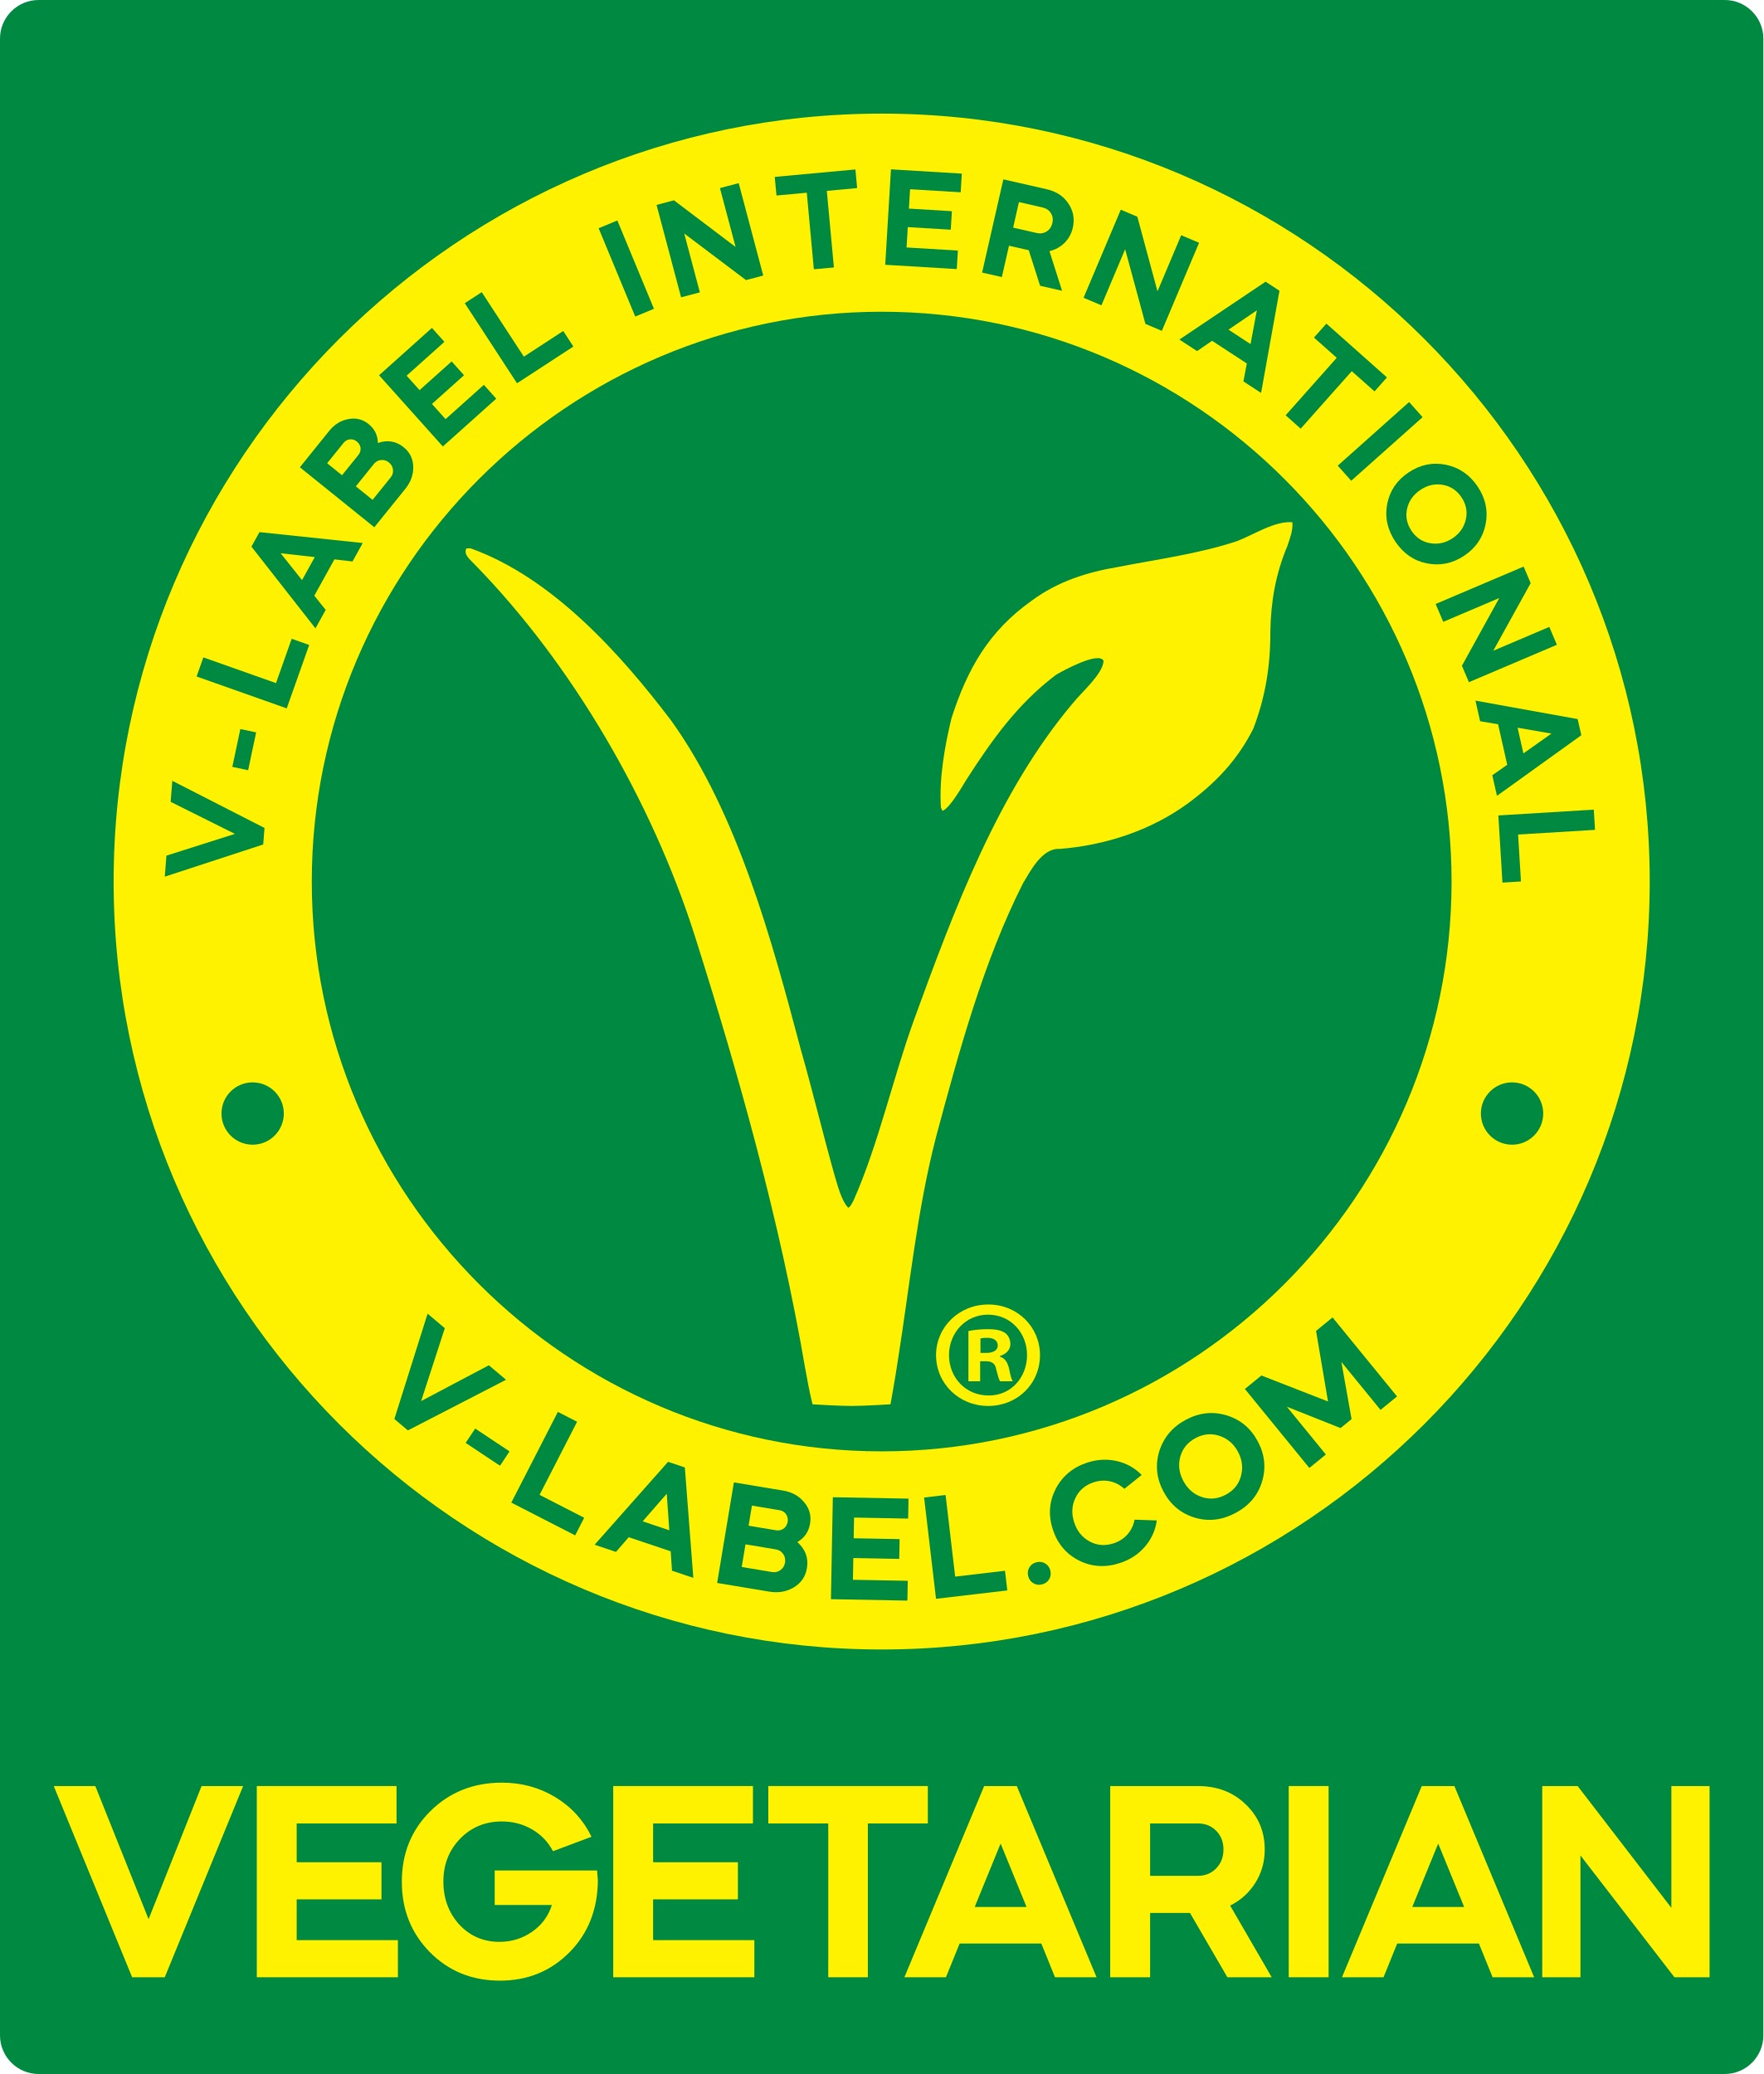
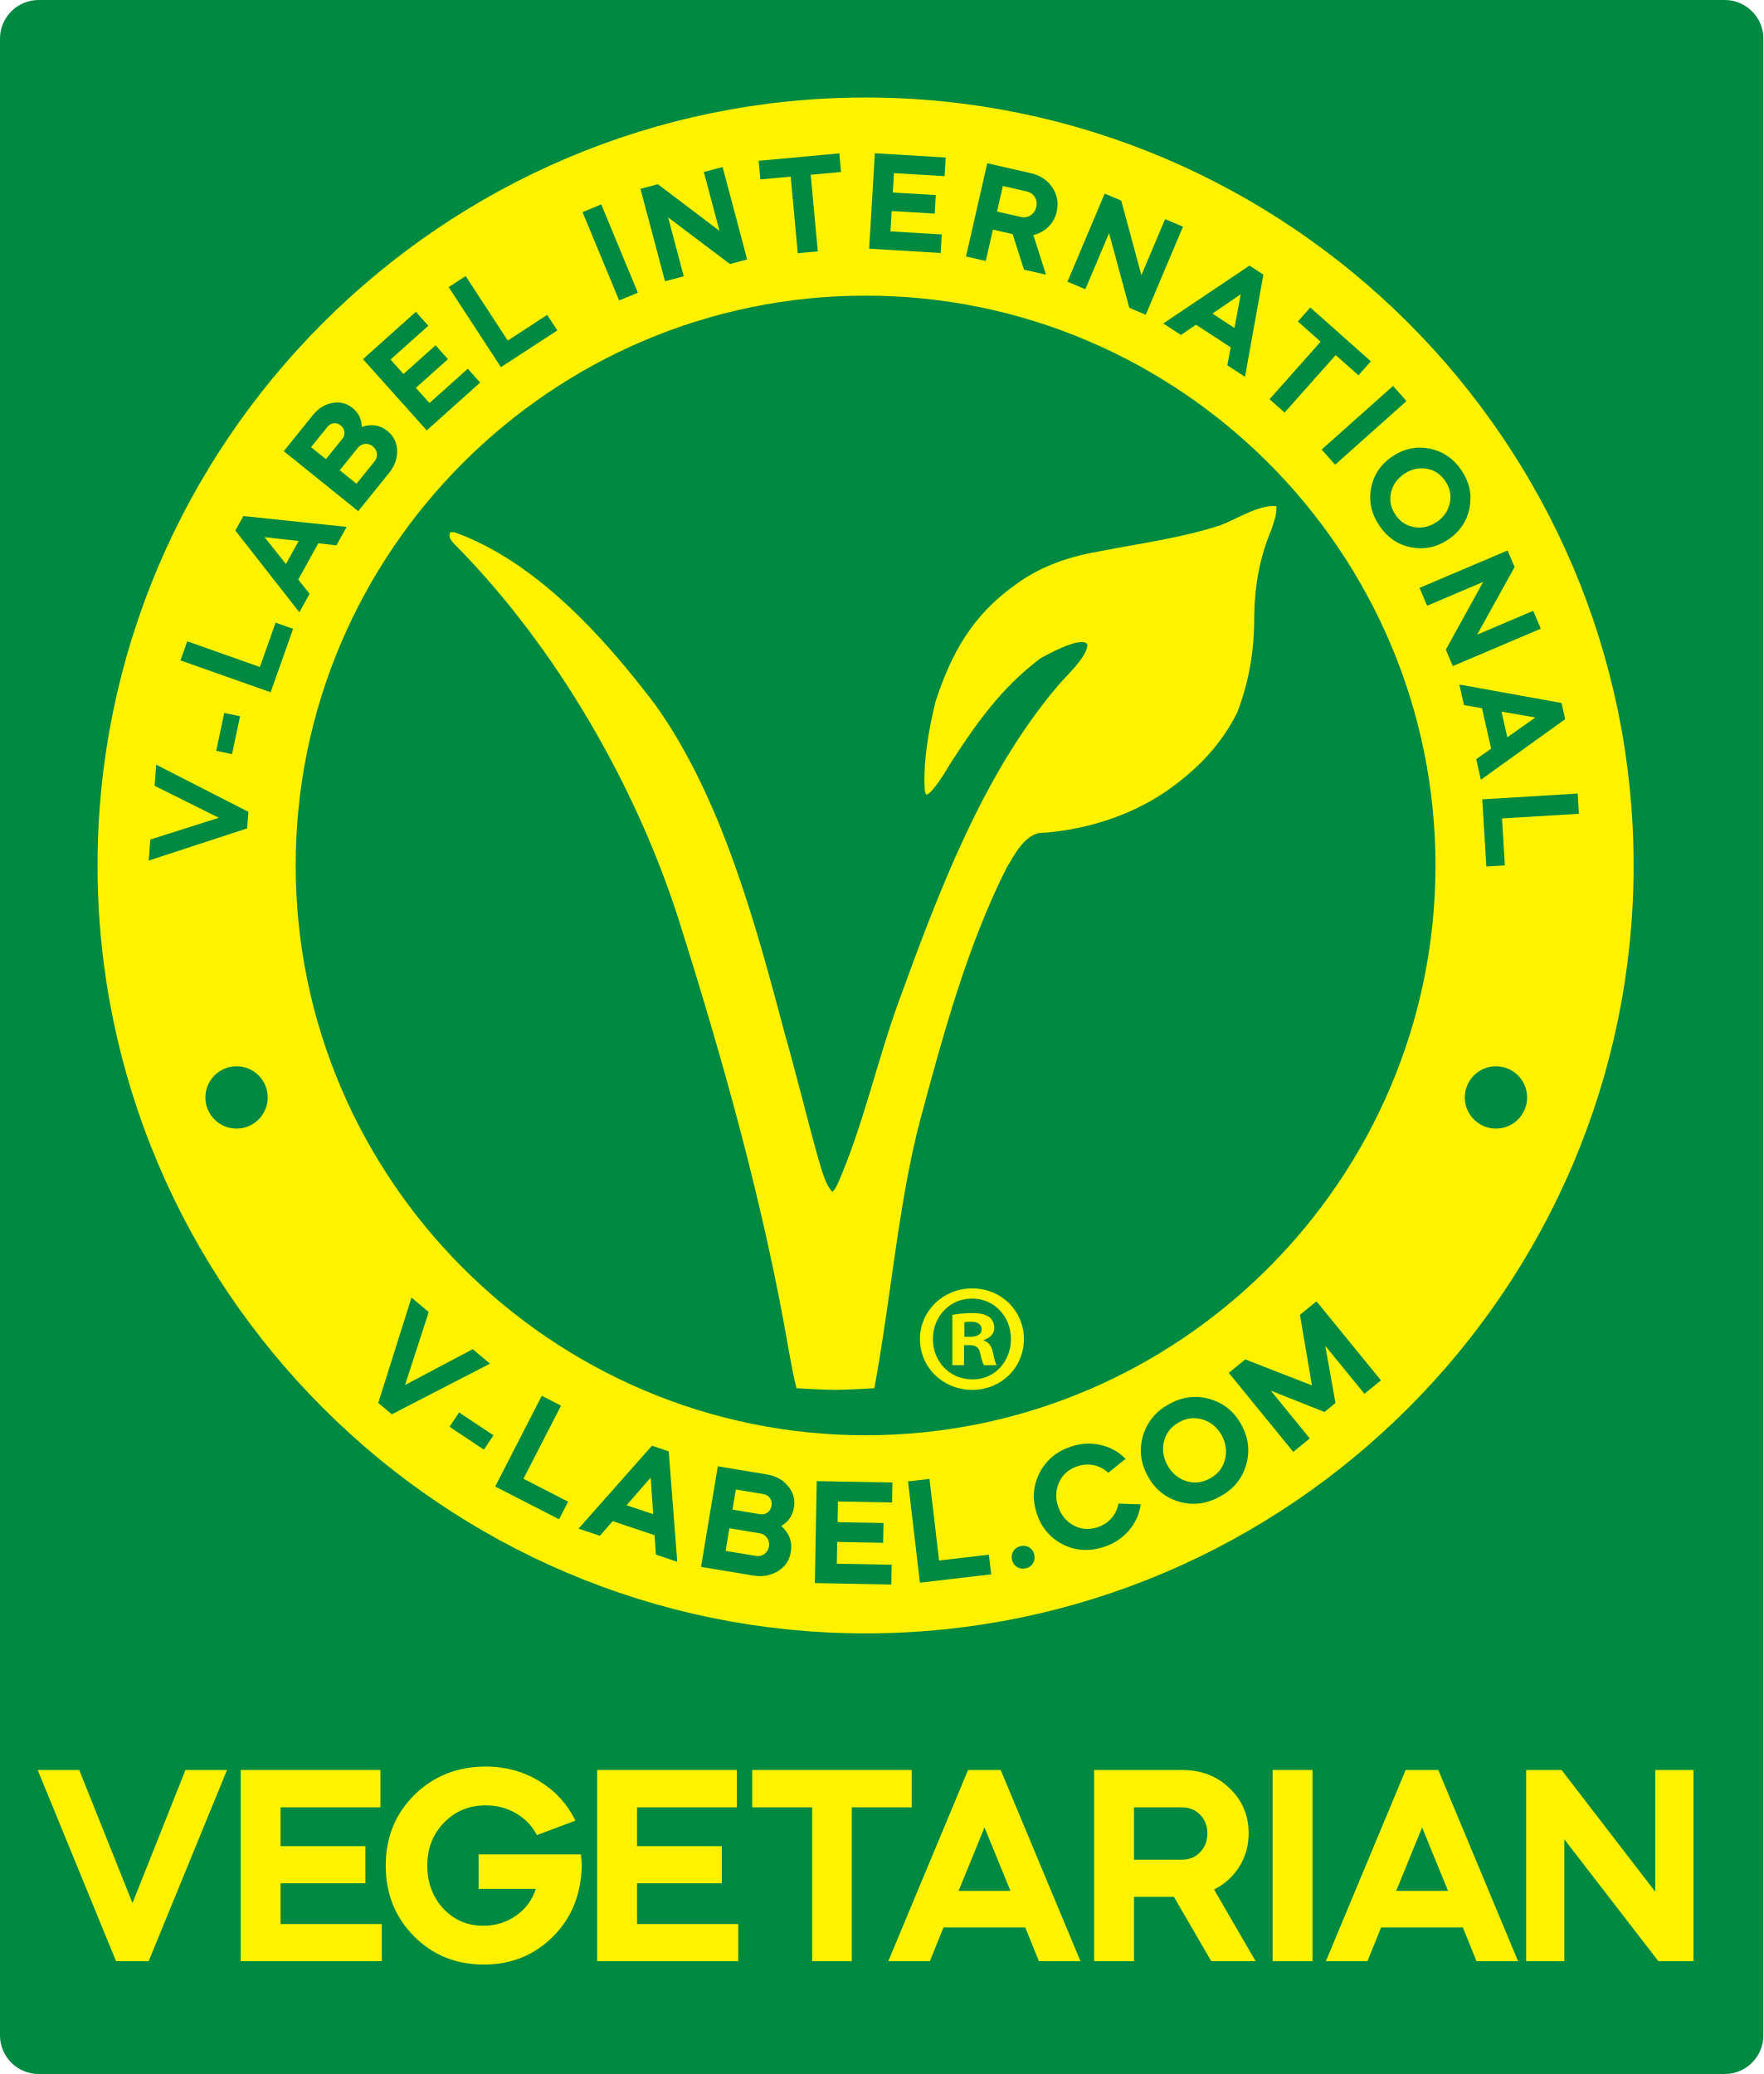
<svg xmlns="http://www.w3.org/2000/svg" version="1.1" id="svg2" width="248.975" height="292.88" viewBox="0 0 248.975 292.88">
  <defs id="defs6" />
-   <g id="g8" transform="matrix(1.333333,0,0,-1.333333,-64.49013,338.456)">
+   <g id="g8" transform="matrix(1.333333,0,0,-1.333333,-66.76279,336.1833)">
    <g id="g10" transform="scale(0.1)">
-       <path d="m 524.625,2538.42 c -22.609,0 -40.949,-18.33 -40.949,-40.95 V 382.77 c 0,-22.61 18.34,-40.95 40.949,-40.95 H 2310.05 c 22.6,0 40.94,18.34 40.94,40.95 v 2114.7 c 0,22.62 -18.34,40.95 -40.94,40.95 H 524.625" style="fill:#008940;fill-opacity:1;fill-rule:nonzero;stroke:none" id="path12" />
+       <path d="m 541.67,2521.375 c -22.609,0 -40.949,-18.33 -40.949,-40.95 V 365.725 c 0,-22.61 18.34,-40.95 40.949,-40.95 H 2327.095 c 22.6,0 40.94,18.34 40.94,40.95 V 2480.425 c 0,22.62 -18.34,40.95 -40.94,40.95 H 541.67" style="fill:#008940;fill-opacity:1;fill-rule:nonzero;stroke:none" id="path12" />
      <path d="m 1417.33,781.43 c 453.54,0 823.32,370 823.32,823.33 0,453.54 -369.78,823.33 -823.32,823.33 -453.326,0 -823.318,-369.79 -823.318,-823.33 0,-453.33 369.992,-823.33 823.318,-823.33" style="fill:#fff200;fill-opacity:1;fill-rule:nonzero;stroke:none" id="path14" />
      <path d="m 1417.33,781.43 c 453.54,0 823.32,370 823.32,823.33 0,453.54 -369.78,823.33 -823.32,823.33 -453.326,0 -823.318,-369.79 -823.318,-823.33 0,-453.33 369.992,-823.33 823.318,-823.33" style="fill:none;stroke:#008940;stroke-width:20;stroke-linecap:butt;stroke-linejoin:miter;stroke-miterlimit:10;stroke-dasharray:none;stroke-opacity:1" id="path16" />
      <path d="m 1417.33,1001.27 c 332.44,0 603.49,271.21 603.49,603.49 0,332.44 -271.05,603.5 -603.49,603.5 -332.28,0 -603.486,-271.06 -603.486,-603.5 0,-332.28 271.206,-603.49 603.486,-603.49" style="fill:#008940;fill-opacity:1;fill-rule:nonzero;stroke:none" id="path18" />
      <path d="m 1426.67,1051.1 c 0,0 5.52,30.79 7.49,44.53 12.76,79.84 20.62,161.13 40.93,239.33 24.09,89.53 49.85,184.85 91.96,268.08 7.74,12.73 20.14,37.28 38.51,36.27 48.14,3.72 96.74,19.39 136.26,48.37 29.47,21.75 52.72,46.27 69.17,79.27 12.68,33.4 18.08,66.22 17.9,102.04 0.54,32.3 5.56,61.36 18.08,91.21 2.73,8.23 5.92,16.24 5.32,25.08 -18.39,1.89 -42.01,-13.78 -58.92,-20.05 -40.02,-13.3 -83.92,-19.15 -125.12,-27.16 -33.53,-5.68 -64.09,-15.28 -91.84,-35.67 -45.42,-32.19 -68.17,-71.95 -85.16,-124.66 -7.22,-29.76 -13.26,-64.14 -11.17,-94.62 l 1.6,-3.52 c 7.7,2.58 21,26.02 25.3,32.96 27.13,42.05 53.88,80.11 94.92,111.12 6.78,4.1 45.56,25.34 50.38,14.81 -0.64,-13.72 -22.86,-32.91 -31.74,-43.9 -79.96,-94.27 -126.85,-220.7 -168.62,-335.32 -23,-63.43 -37.3,-130.68 -64.32,-192.18 -1.29,-2.24 -3.2,-6.7 -5.61,-7.85 -7.43,7.4 -11.71,25.24 -14.76,35.14 -12.27,43.56 -23,88.71 -35.49,132.27 -30.54,115.14 -66.72,249.83 -136.98,348.12 -53.89,71.16 -126.28,151.94 -212.846,182.94 -1.098,-0.02 -3.312,-0.06 -4.418,-0.08 -3.195,-6.92 4.41,-12.08 8.692,-16.87 104.022,-106.34 187.722,-251.48 232.852,-392.23 46.81,-147.58 90.92,-305.14 117.03,-457.92 2.2,-12.36 4.97,-27.4 8.05,-39.51 0,0 28.04,-1.75 41.13,-1.75 13.08,0 41.42,1.75 41.42,1.75" style="fill:#fff200;fill-opacity:1;fill-rule:nonzero;stroke:none" id="path20" />
      <path d="m 1530.43,1156.8 c 30.7,0 54.54,-23.84 54.54,-53.56 0,-30.38 -23.84,-53.89 -54.86,-53.89 -30.7,0 -55.2,23.51 -55.2,53.89 0,29.72 24.5,53.56 55.2,53.56 z m -0.65,-10.78 c -23.52,0 -41.15,-19.26 -41.15,-42.78 0,-23.84 17.63,-42.78 41.8,-42.78 23.52,-0.33 40.83,18.94 40.83,42.78 0,23.52 -17.31,42.78 -41.15,42.78 z m -8.17,-70.54 h -12.41 v 53.23 c 4.9,0.98 11.76,1.96 20.58,1.96 10.12,0 14.69,-1.63 18.61,-4.24 2.94,-2.29 5.23,-6.54 5.23,-11.43 0,-6.21 -4.57,-10.78 -11.11,-12.74 v -0.65 c 5.23,-1.64 8.17,-5.88 9.81,-13.07 1.63,-8.17 2.61,-11.43 3.91,-13.06 h -13.39 c -1.63,1.96 -2.61,6.53 -4.24,12.74 -0.98,5.87 -4.25,8.48 -11.11,8.48 h -5.88 z m 0.33,30.04 h 5.88 c 6.86,0 12.41,2.29 12.41,7.84 0,4.9 -3.59,8.17 -11.43,8.17 -3.27,0 -5.55,-0.33 -6.86,-0.65 v -15.36" style="fill:#fff200;fill-opacity:1;fill-rule:nonzero;stroke:none" id="path22" />
      <path d="m 751.215,1326.06 c 18.223,0 33,14.78 33,33 0,18.22 -14.777,33 -33,33 -18.223,0 -33,-14.78 -33,-33 0,-18.22 14.777,-33 33,-33" style="fill:#008940;fill-opacity:1;fill-rule:nonzero;stroke:none" id="path24" />
      <path d="m 2084.86,1326.06 c 18.23,0 33,14.78 33,33 0,18.22 -14.77,33 -33,33 -18.22,0 -33,-14.78 -33,-33 0,-18.22 14.78,-33 33,-33" style="fill:#008940;fill-opacity:1;fill-rule:nonzero;stroke:none" id="path26" />
      <path d="m 763.781,1661.52 -1.371,-17.49 -104.238,-34.1 1.75,22.28 72.523,23.04 -68.05,33.93 1.746,22.28 97.64,-49.94" style="fill:#008940;fill-opacity:1;fill-rule:nonzero;stroke:none" id="path28" />
      <path d="m 746.43,1722.68 -16.731,3.54 8.492,40.07 16.731,-3.55 -8.492,-40.06" style="fill:#008940;fill-opacity:1;fill-rule:nonzero;stroke:none" id="path30" />
      <path d="m 691.867,1821.94 7.16,20.22 76.922,-27.22 16.617,46.94 18.52,-6.56 -23.77,-67.16 -95.449,33.78" style="fill:#008940;fill-opacity:1;fill-rule:nonzero;stroke:none" id="path32" />
      <path d="m 817.016,1948.4 -36.153,4.07 22.641,-28.48 z m 11.55,-55.94 -10.824,-19.56 -67.804,86.58 8.5,15.35 109.359,-11.51 -10.824,-19.55 -19.176,2.21 -21.285,-38.45 12.054,-15.07" style="fill:#008940;fill-opacity:1;fill-rule:nonzero;stroke:none" id="path34" />
      <path d="m 879.68,2047.14 -19.203,-23.83 17.75,-14.3 19.203,23.82 c 1.945,2.41 2.734,5.15 2.375,8.21 -0.364,3.05 -1.793,5.58 -4.285,7.59 -2.489,2 -5.266,2.86 -8.329,2.57 -3.062,-0.3 -5.566,-1.65 -7.511,-4.06 z m -32.25,22.14 -17.321,-21.49 15.77,-12.71 17.316,21.49 c 1.633,2.02 2.41,4.25 2.321,6.7 -0.082,2.45 -1.039,4.6 -2.879,6.46 -0.094,0.21 -0.449,0.56 -1.074,1.07 -2.258,1.82 -4.723,2.58 -7.395,2.29 -2.672,-0.28 -4.918,-1.56 -6.738,-3.81 z m 65.394,-48.67 -32.758,-40.63 -78.832,63.54 30.969,38.42 c 5.711,7.08 12.578,11.3 20.617,12.66 7.875,1.49 14.926,-0.28 21.157,-5.3 6.461,-5.2 9.742,-11.89 9.836,-20.06 10.144,3.5 19.234,2.03 27.25,-4.44 6.542,-5.26 9.945,-12.12 10.21,-20.55 0.27,-8.44 -2.55,-16.32 -8.449,-23.64" style="fill:#008940;fill-opacity:1;fill-rule:nonzero;stroke:none" id="path36" />
      <path d="m 885.086,2140.98 55.984,50.13 13.211,-14.75 -40.008,-35.82 13.707,-15.31 33.977,30.41 13.106,-14.64 -33.969,-30.41 14.406,-16.09 40.563,36.32 13.107,-14.64 -56.545,-50.63 -67.539,75.43" style="fill:#008940;fill-opacity:1;fill-rule:nonzero;stroke:none" id="path38" />
      <path d="m 975.855,2217.29 17.969,11.71 44.586,-68.34 41.71,27.2 10.73,-16.45 -59.68,-38.93 -55.315,84.81" style="fill:#008940;fill-opacity:1;fill-rule:nonzero;stroke:none" id="path40" />
      <path d="m 1176.17,2211.37 -19.81,-8.21 -38.76,93.53 19.82,8.22 38.75,-93.54" style="fill:#008940;fill-opacity:1;fill-rule:nonzero;stroke:none" id="path42" />
      <path d="m 1224.79,2228.79 -19.86,-5.28 -25.99,97.86 18.41,4.89 65.27,-49.4 -16.56,62.34 19.86,5.27 25.99,-97.86 -18.26,-4.85 -65.42,49.37 16.56,-62.34" style="fill:#008940;fill-opacity:1;fill-rule:nonzero;stroke:none" id="path44" />
      <path d="m 1338.02,2334.31 -32.11,-2.96 -1.82,19.71 85.43,7.89 1.83,-19.71 -32.12,-2.97 7.5,-81.11 -21.21,-1.95 -7.5,81.1" style="fill:#008940;fill-opacity:1;fill-rule:nonzero;stroke:none" id="path46" />
      <path d="m 1427.17,2359.06 75.02,-4.52 -1.2,-19.76 -53.59,3.23 -1.24,-20.52 45.52,-2.74 -1.18,-19.61 -45.52,2.74 -1.3,-21.56 54.35,-3.27 -1.18,-19.62 -75.76,4.56 6.08,101.07" style="fill:#008940;fill-opacity:1;fill-rule:nonzero;stroke:none" id="path48" />
      <path d="m 1587.7,2318.7 -25.01,5.7 -6.16,-27.06 25.01,-5.7 c 3.89,-0.89 7.4,-0.33 10.53,1.67 3.12,2.01 5.13,4.96 6.02,8.87 0.89,3.89 0.36,7.4 -1.6,10.52 -1.96,3.1 -4.89,5.11 -8.79,6 z m -41.52,29.77 45.92,-10.47 c 10.14,-2.31 17.77,-7.33 22.88,-15.06 5.3,-7.78 6.89,-16.34 4.75,-25.7 -1.44,-6.34 -4.38,-11.69 -8.81,-16.07 -4.44,-4.37 -9.74,-7.29 -15.92,-8.75 l 13.36,-41.97 -23.26,5.3 -12.03,37.67 -20.91,4.76 -7.57,-33.2 -20.91,4.77 22.5,98.72" style="fill:#008940;fill-opacity:1;fill-rule:nonzero;stroke:none" id="path50" />
      <path d="m 1650.05,2215.04 -18.93,8 39.41,93.27 17.54,-7.42 21.33,-79.02 25.1,59.41 18.93,-8 -39.4,-93.26 -17.42,7.35 -21.46,79.09 -25.1,-59.42" style="fill:#008940;fill-opacity:1;fill-rule:nonzero;stroke:none" id="path52" />
      <path d="m 1807.93,2174 6.7,35.75 -30.05,-20.49 z m -56.63,-7.43 -18.71,12.22 91.29,61.3 14.69,-9.6 -19.47,-108.23 -18.71,12.22 3.61,18.97 -36.79,24.04 -15.91,-10.92" style="fill:#008940;fill-opacity:1;fill-rule:nonzero;stroke:none" id="path54" />
      <path d="m 1899.21,2159.46 -24.1,21.42 13.15,14.8 64.13,-57 -13.15,-14.79 -24.11,21.42 -54.1,-60.89 -15.92,14.15 54.1,60.89" style="fill:#008940;fill-opacity:1;fill-rule:nonzero;stroke:none" id="path56" />
      <path d="m 1914.55,2029.23 -14.27,16.01 75.58,67.38 14.27,-16.02 -75.58,-67.37" style="fill:#008940;fill-opacity:1;fill-rule:nonzero;stroke:none" id="path58" />
      <path d="m 1987.81,2019.54 c -7.56,-5.07 -12.26,-11.72 -14.1,-19.93 -1.83,-8.22 -0.27,-16.02 4.69,-23.41 4.9,-7.31 11.5,-11.68 19.8,-13.09 8.43,-1.45 16.39,0.34 23.86,5.35 7.39,4.96 12.02,11.61 13.88,19.96 1.84,8.22 0.3,15.98 -4.6,23.29 -4.96,7.39 -11.59,11.79 -19.88,13.22 -8.3,1.41 -16.18,-0.38 -23.65,-5.39 z m -35.16,-14.91 c 2.76,14.01 10.29,25.14 22.58,33.38 12.29,8.24 25.44,10.99 39.46,8.22 14.12,-2.93 25.37,-10.62 33.72,-23.08 8.41,-12.54 11.23,-25.81 8.47,-39.83 -2.76,-14.01 -10.29,-25.14 -22.58,-33.39 -12.29,-8.24 -25.44,-10.98 -39.46,-8.22 -13.87,2.74 -25.04,10.42 -33.51,23.04 -8.47,12.63 -11.36,25.92 -8.68,39.88" style="fill:#008940;fill-opacity:1;fill-rule:nonzero;stroke:none" id="path60" />
      <path d="m 2012,1879.82 -8.05,18.91 93.18,39.63 7.45,-17.54 -39.63,-71.62 59.35,25.25 8.05,-18.92 -93.18,-39.62 -7.39,17.39 39.57,71.76 -59.35,-25.24" style="fill:#008940;fill-opacity:1;fill-rule:nonzero;stroke:none" id="path62" />
      <path d="m 2096.88,1740.47 29.7,21.01 -35.85,6.21 z m -45.84,34.09 -4.92,21.8 108.21,-19.53 3.87,-17.12 -89.31,-64.16 -4.93,21.8 15.8,11.11 -9.69,42.87 -19.03,3.23" style="fill:#008940;fill-opacity:1;fill-rule:nonzero;stroke:none" id="path64" />
      <path d="m 2171.41,1680.93 1.31,-21.41 -81.45,-4.97 3.03,-49.71 -19.61,-1.19 -4.34,71.11 101.06,6.17" style="fill:#008940;fill-opacity:1;fill-rule:nonzero;stroke:none" id="path66" />
      <path d="m 915.605,1023.46 -14.32,12.06 35.192,111.57 18.234,-15.37 -25.074,-77.2 71.703,37.93 18.23,-15.35 -103.965,-53.64" style="fill:#008940;fill-opacity:1;fill-rule:nonzero;stroke:none" id="path68" />
      <path d="m 976.781,1010.23 10.102,15.19 36.367,-24.19 -10.1,-15.191 -36.369,24.191" style="fill:#008940;fill-opacity:1;fill-rule:nonzero;stroke:none" id="path70" />
      <path d="m 1074.43,1043.07 20.36,-10.45 -39.74,-77.429 47.26,-24.261 -9.57,-18.641 -67.61,34.691 49.3,96.09" style="fill:#008940;fill-opacity:1;fill-rule:nonzero;stroke:none" id="path72" />
      <path d="m 1192.43,917.68 -2.69,38.711 -25.52,-29.243 z m -56.46,-22.899 -22.6,7.59 77.76,87.82 17.75,-5.972 8.99,-116.938 -22.59,7.578 -1.38,20.551 -44.44,14.93 -13.49,-15.559" style="fill:#008940;fill-opacity:1;fill-rule:nonzero;stroke:none" id="path74" />
      <path d="m 1308.98,938.988 -29.04,4.832 -3.55,-21.3 29.04,-4.84 c 2.74,-0.45 5.22,0 7.45,1.359 2.23,1.359 3.72,3.379 4.5,6.063 0.13,0.187 0.27,0.707 0.42,1.546 0.5,3.051 -0.08,5.75 -1.74,8.082 -1.67,2.329 -4.03,3.75 -7.08,4.258 z m -3.67,-41.558 -32.2,5.359 -4,-23.988 32.2,-5.36 c 3.26,-0.543 6.22,0.149 8.87,2.09 2.65,1.938 4.25,4.59 4.81,7.957 0.56,3.371 -0.1,6.391 -1.97,9.082 -1.88,2.7 -4.45,4.321 -7.71,4.86 z m -7.28,-44.692 -54.93,9.141 17.74,106.531 51.93,-8.64 c 9.57,-1.59 17.1,-5.758 22.57,-12.52 5.5,-6.539 7.56,-14.02 6.16,-22.43 -1.46,-8.742 -5.96,-15.289 -13.49,-19.648 8.57,-7.602 11.96,-16.813 10.15,-27.652 -1.47,-8.84 -6.05,-15.59 -13.75,-20.25 -7.7,-4.668 -16.49,-6.18 -26.38,-4.532" style="fill:#008940;fill-opacity:1;fill-rule:nonzero;stroke:none" id="path76" />
      <path d="m 1365.61,952.691 80.14,-1.492 -0.39,-21.121 -57.27,1.07 -0.41,-21.918 48.64,-0.902 -0.39,-20.957 -48.63,0.91 -0.43,-23.043 58.07,-1.078 -0.39,-20.961 -80.95,1.512 2.01,107.98" style="fill:#008940;fill-opacity:1;fill-rule:nonzero;stroke:none" id="path78" />
      <path d="m 1462.27,952.371 22.73,2.68 10.16,-86.449 52.76,6.199 2.44,-20.813 -75.48,-8.879 -12.61,107.262" style="fill:#008940;fill-opacity:1;fill-rule:nonzero;stroke:none" id="path80" />
      <path d="m 1572.38,869.602 c -0.72,3.328 -0.21,6.359 1.54,9.089 1.75,2.731 4.3,4.457 7.63,5.18 3.44,0.758 6.52,0.25 9.25,-1.5 2.73,-1.75 4.46,-4.293 5.19,-7.633 0.75,-3.429 0.25,-6.519 -1.5,-9.25 -1.76,-2.726 -4.35,-4.468 -7.79,-5.218 -3.34,-0.731 -6.37,-0.211 -9.1,1.539 -2.73,1.75 -4.47,4.339 -5.22,7.793" style="fill:#008940;fill-opacity:1;fill-rule:nonzero;stroke:none" id="path82" />
      <path d="m 1634.77,989.25 c 10.63,3.531 21.12,4.109 31.45,1.75 10.34,-2.371 19.16,-7.281 26.46,-14.738 l -18.39,-14.703 c -4.37,4.062 -9.41,6.711 -15.11,7.972 -5.7,1.258 -11.54,0.899 -17.51,-1.082 -9.01,-2.988 -15.43,-8.551 -19.25,-16.668 -3.83,-8.121 -4.23,-16.742 -1.21,-25.851 3.06,-9.211 8.54,-15.942 16.46,-20.168 7.92,-4.231 16.39,-4.852 25.4,-1.864 5.97,1.981 10.87,5.18 14.69,9.59 3.82,4.41 6.27,9.551 7.36,15.422 l 23.53,-0.801 c -1.41,-10.347 -5.54,-19.558 -12.42,-27.629 -6.88,-8.07 -15.63,-13.859 -26.26,-17.378 -15.39,-5.114 -29.88,-4.293 -43.46,2.437 -13.62,6.84 -22.91,17.75 -27.87,32.731 -4.97,14.992 -4.04,29.289 2.79,42.91 7.04,13.679 18.16,23.039 33.34,28.07" style="fill:#008940;fill-opacity:1;fill-rule:nonzero;stroke:none" id="path84" />
      <path d="m 1736.8,969.879 c 4.6,-8.551 11.17,-14.219 19.7,-17.02 8.53,-2.8 16.97,-1.949 25.33,2.551 8.27,4.442 13.59,10.988 15.95,19.649 2.41,8.812 1.34,17.441 -3.2,25.901 -4.5,8.36 -11.09,13.96 -19.76,16.8 -8.53,2.8 -16.93,1.98 -25.2,-2.47 -8.36,-4.49 -13.72,-11.07 -16.09,-19.731 -2.36,-8.661 -1.27,-17.219 3.27,-25.68 z m 12.19,-38.859 c -14.59,4.378 -25.63,13.531 -33.11,27.429 -7.47,13.903 -9.02,28.153 -4.64,42.741 4.58,14.69 13.91,25.83 28,33.41 14.19,7.63 28.57,9.25 43.17,4.86 14.59,-4.38 25.62,-13.53 33.1,-27.43 7.48,-13.901 9.02,-28.151 4.64,-42.741 -4.35,-14.449 -13.65,-25.508 -27.94,-33.187 -14.27,-7.68 -28.68,-9.383 -43.22,-5.082" style="fill:#008940;fill-opacity:1;fill-rule:nonzero;stroke:none" id="path86" />
      <path d="m 1887.7,997.93 -17.48,-14.262 -68.27,83.682 17.47,14.26 70.56,-27.51 -12.66,74.74 17.48,14.27 68.27,-83.68 -17.48,-14.26 -41.47,50.82 10.8,-60.56 -11.65,-9.51 -56.84,22.59 41.27,-50.58" style="fill:#008940;fill-opacity:1;fill-rule:nonzero;stroke:none" id="path88" />
      <path d="m 658.152,444.289 h -34.558 l -82.989,202.5 h 44 l 56.418,-140.988 56.114,140.988 h 44.004 l -82.989,-202.5" style="fill:#fff200;fill-opacity:1;fill-rule:nonzero;stroke:none" id="path90" />
      <path d="M 755.613,646.789 H 903.582 V 607.191 H 797.852 V 566.09 h 89.785 V 526.789 H 797.852 V 483.59 H 905.059 V 444.289 H 755.613 v 202.5" style="fill:#fff200;fill-opacity:1;fill-rule:nonzero;stroke:none" id="path92" />
      <path d="m 909.188,545.398 c 0,30 10.136,54.993 30.417,75 20.286,19.993 45.493,30 75.615,30 20.68,0 39.48,-5.109 56.41,-15.308 17.13,-10.399 29.93,-24.399 38.4,-42 l -40.76,-15.301 c -5.12,9.801 -12.5,17.5 -22.15,23.102 -9.65,5.597 -20.29,8.398 -31.9,8.398 -17.72,0 -32.49,-6.098 -44.302,-18.301 -11.816,-12.187 -17.719,-27.289 -17.719,-45.297 0,-18 5.61,-33.191 16.828,-45.601 11.414,-12.199 25.598,-18.301 42.533,-18.301 12.8,0 24.31,3.551 34.56,10.66 10.23,7.09 17.22,16.539 20.96,28.352 h -60.54 v 36.59 h 108.4 c 0,-1 0.14,-2.84 0.44,-5.551 0.29,-2.692 0.43,-4.449 0.43,-5.238 -0.39,-30.614 -10.33,-55.801 -29.82,-75.614 -19.89,-20.199 -44.5,-30.297 -73.84,-30.297 -29.529,0 -54.248,10 -74.13,30 -19.891,20.2 -29.832,45.098 -29.832,74.707" style="fill:#fff200;fill-opacity:1;fill-rule:nonzero;stroke:none" id="path94" />
      <path d="m 1133.05,646.789 h 147.97 V 607.191 H 1175.29 V 566.09 h 89.79 v -39.301 h -89.79 V 483.59 h 107.21 v -39.301 h -149.45 v 202.5" style="fill:#fff200;fill-opacity:1;fill-rule:nonzero;stroke:none" id="path96" />
      <path d="m 1360.76,607.191 h -63.5 v 39.598 h 168.94 v -39.598 h -63.5 V 444.289 h -41.94 v 162.902" style="fill:#fff200;fill-opacity:1;fill-rule:nonzero;stroke:none" id="path98" />
      <path d="m 1570.75,518.699 -27.47,67.192 -27.47,-67.192 z m -85.36,-74.41 h -44.01 l 84.48,202.5 h 34.55 l 84.47,-202.5 h -44.01 L 1586.39,480 h -86.53 l -14.47,-35.711" style="fill:#fff200;fill-opacity:1;fill-rule:nonzero;stroke:none" id="path100" />
      <path d="m 1752.09,607.191 h -50.51 v -55.492 h 50.51 c 7.87,0 14.36,2.641 19.49,7.942 5.12,5.3 7.68,11.949 7.68,19.961 0,7.988 -2.56,14.589 -7.68,19.789 -5.13,5.211 -11.62,7.8 -19.49,7.8 z m -92.75,39.598 h 92.75 c 20.47,0 37.3,-6.398 50.5,-19.199 13.58,-12.801 20.38,-28.789 20.38,-47.988 0,-13.012 -3.3,-24.762 -9.9,-35.262 -6.6,-10.5 -15.5,-18.551 -26.72,-24.149 l 44,-75.902 h -46.96 l -39.57,68.102 h -42.24 v -68.102 h -42.24 v 202.5" style="fill:#fff200;fill-opacity:1;fill-rule:nonzero;stroke:none" id="path102" />
      <path d="m 1890.6,444.289 h -42.23 v 202.5 h 42.23 v -202.5" style="fill:#fff200;fill-opacity:1;fill-rule:nonzero;stroke:none" id="path104" />
      <path d="m 2034.14,518.699 -27.47,67.192 -27.47,-67.192 z m -85.36,-74.41 h -44.01 l 84.48,202.5 h 34.55 l 84.47,-202.5 h -44.01 L 2049.78,480 h -86.53 l -14.47,-35.711" style="fill:#fff200;fill-opacity:1;fill-rule:nonzero;stroke:none" id="path106" />
      <path d="m 2157.29,444.289 h -40.47 v 202.5 h 37.51 l 99.24,-129 v 129 h 40.46 v -202.5 h -37.21 l -99.53,129.012 V 444.289" style="fill:#fff200;fill-opacity:1;fill-rule:nonzero;stroke:none" id="path108" />
    </g>
  </g>
</svg>
